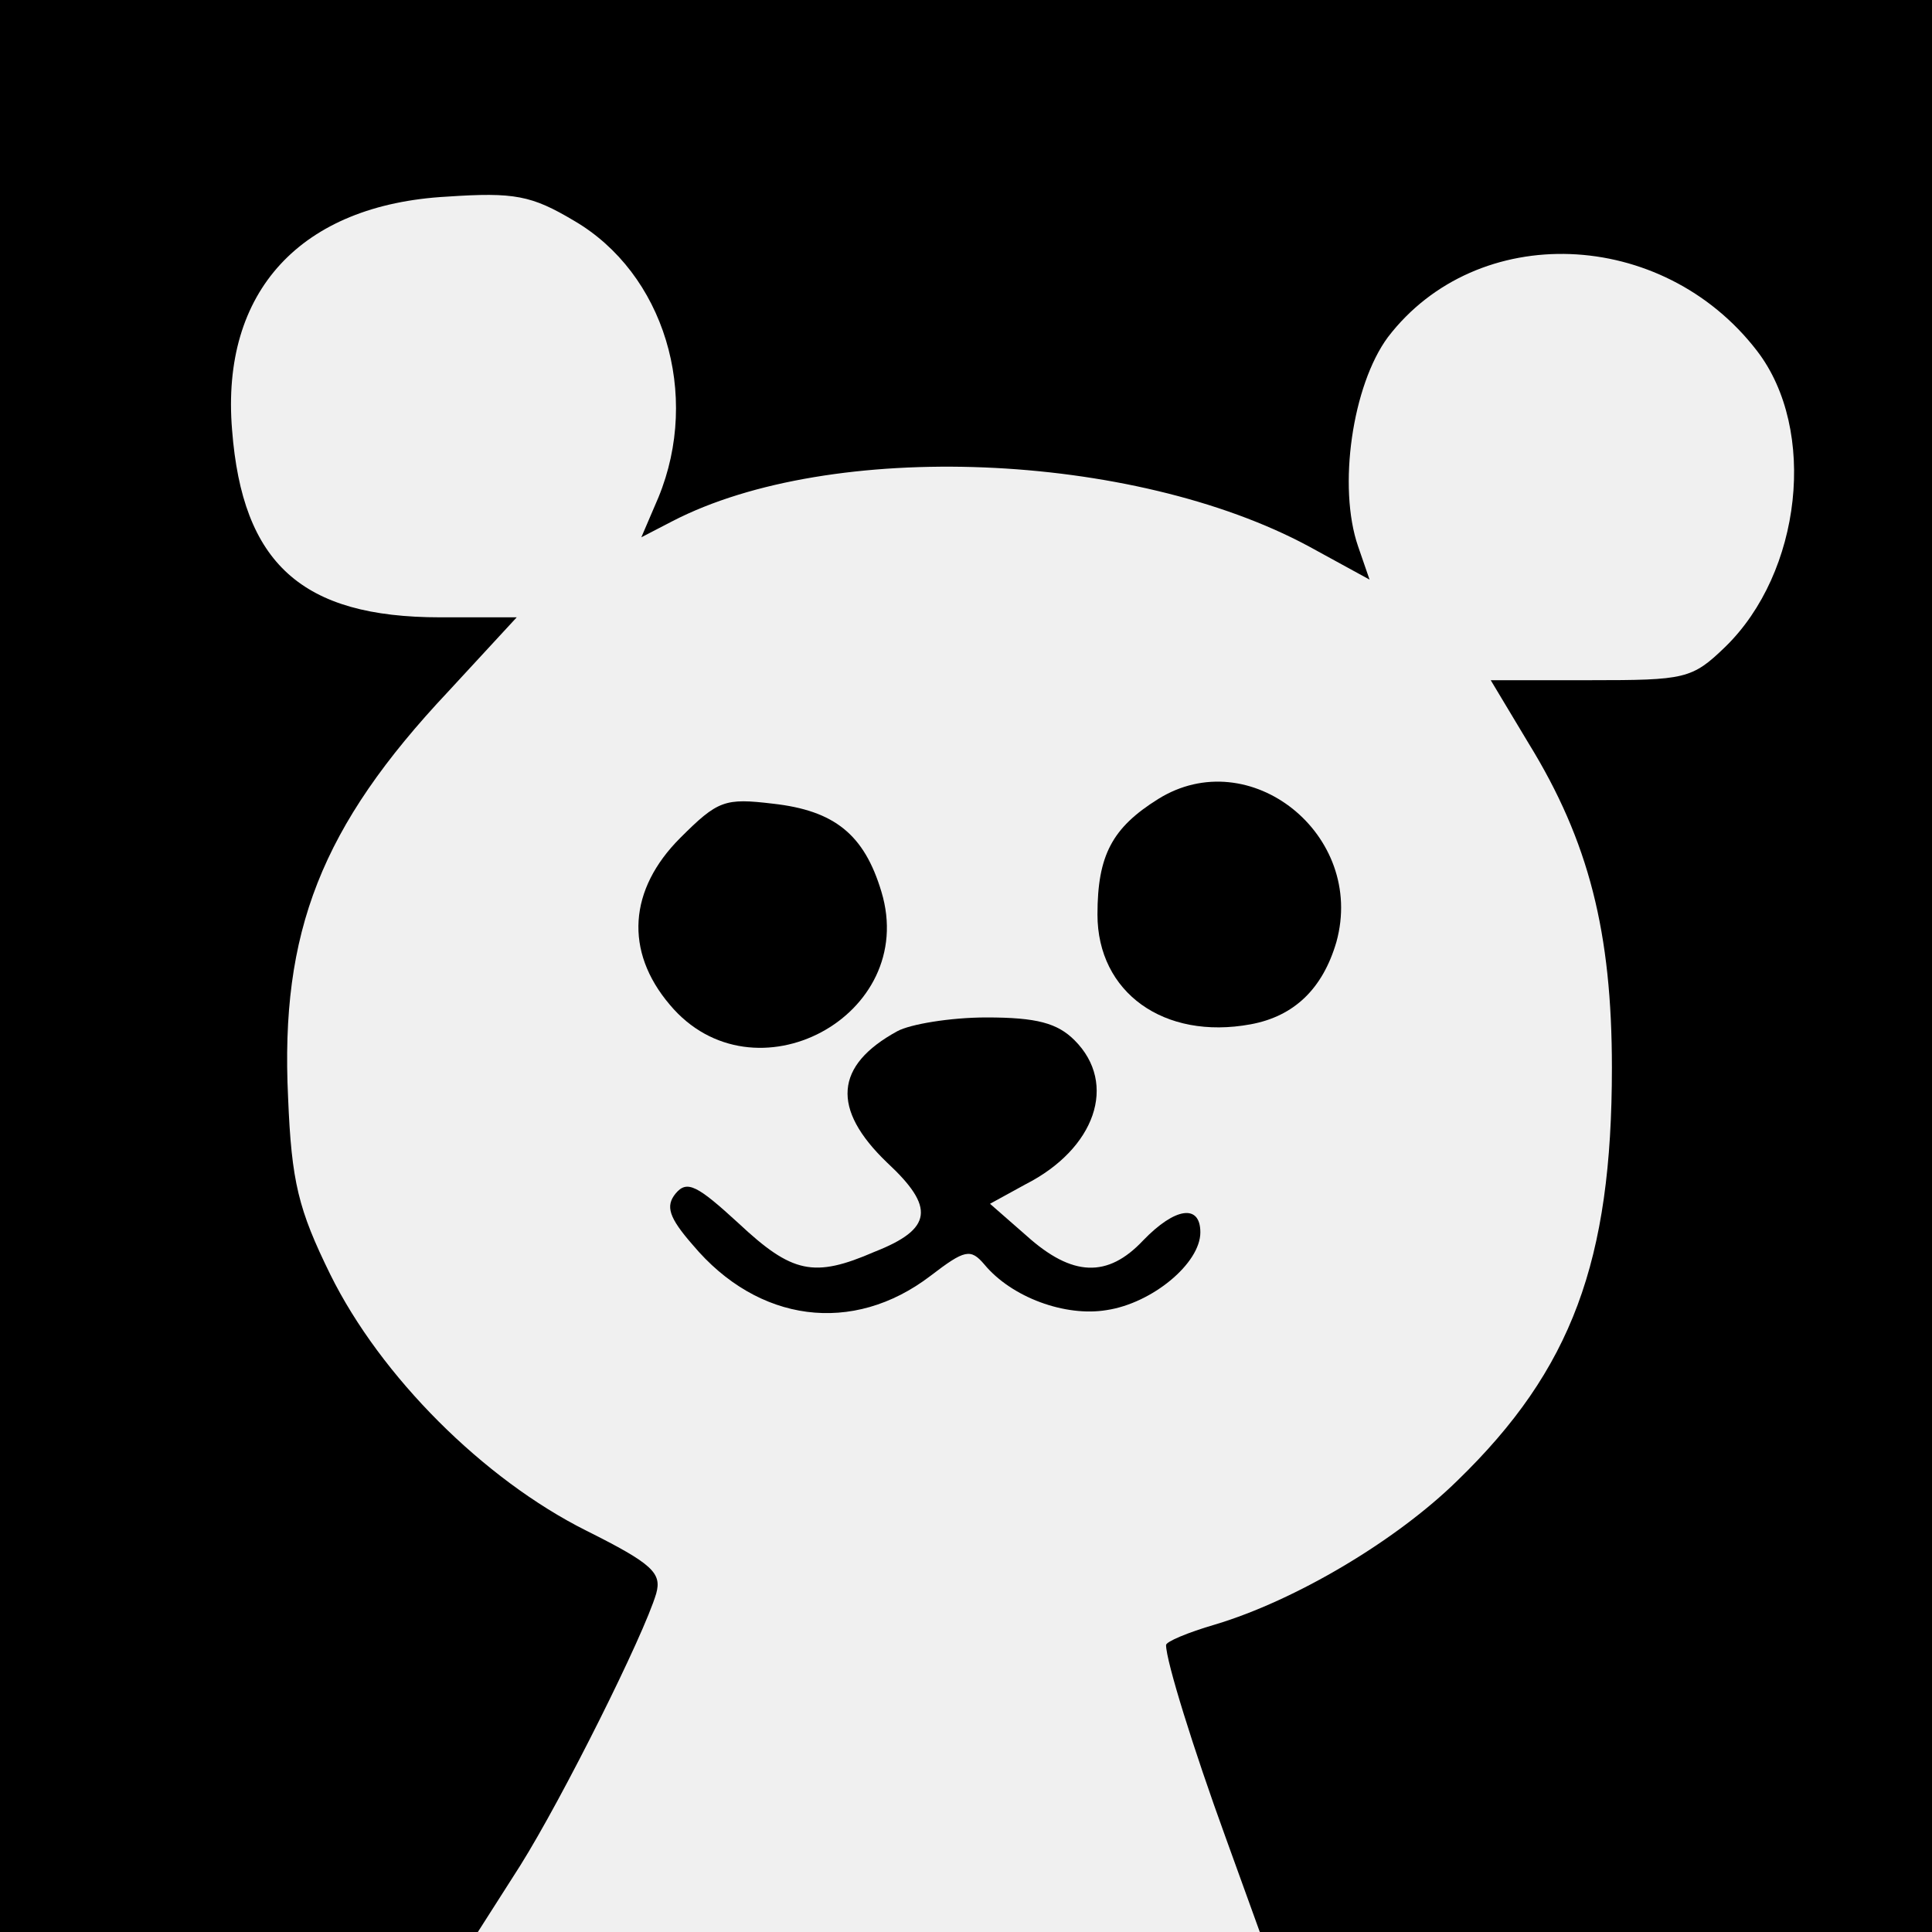
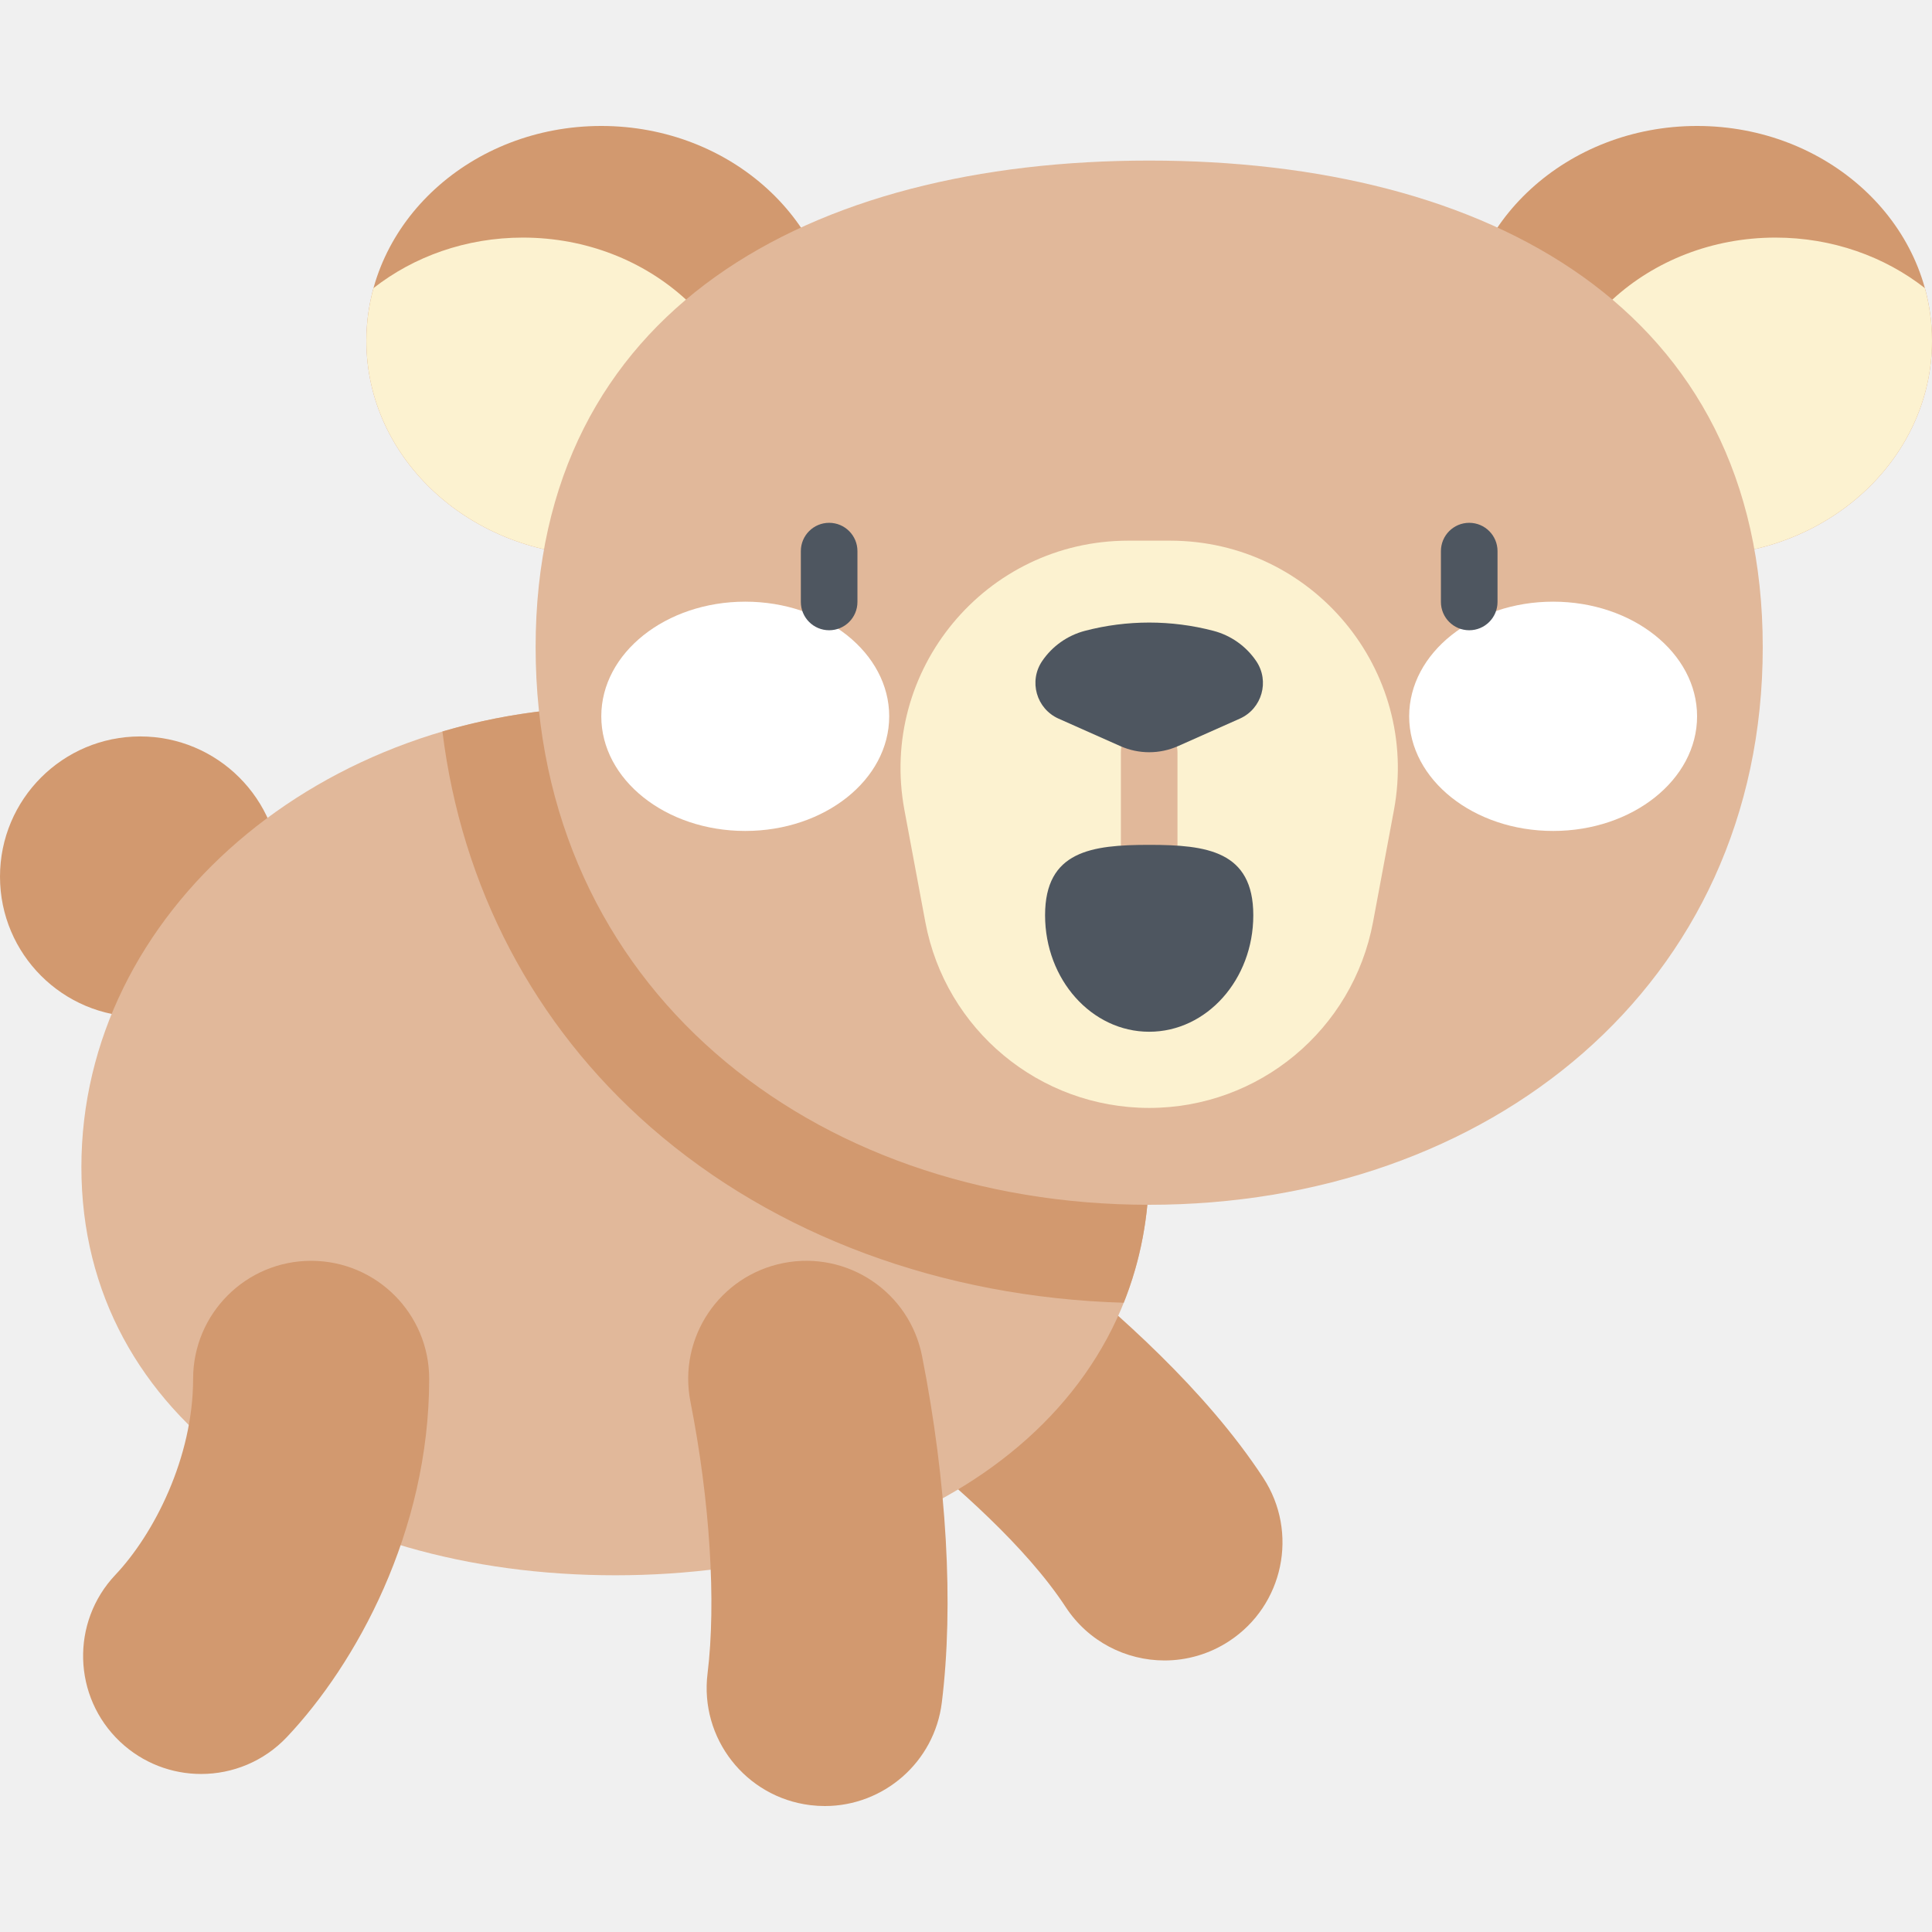
- <svg xmlns="http://www.w3.org/2000/svg" version="1.0" width="169pt" height="169pt" viewBox="0 0 169 169" preserveAspectRatio="xMidYMid meet">
-   <g transform="translate(0,169) scale(0.1,-0.1)" fill="#000000" stroke="none">
-     <path d="M0 845 l0 -845 209 0 209 0 37 58 c37 59 108 201 119 238 5 18 -3 26 -61 55 -90 45 -180 135 -224 224 -28 57 -34 81 -37 155 -7 145 29 237 140 355 l60 65 -67 0 c-121 0 -173 47 -182 164 -10 121 60 197 188 204 59 4 74 1 111 -21 79 -46 111 -152 74 -242 l-15 -35 27 14 c139 72 403 61 557 -22 l53 -29 -10 29 c-18 52 -5 141 26 183 78 102 240 96 323 -12 53 -69 39 -194 -28 -259 -29 -28 -35 -29 -118 -29 l-87 0 33 -55 c53 -86 73 -166 73 -284 0 -169 -35 -264 -135 -361 -54 -53 -142 -105 -212 -126 -24 -7 -43 -15 -43 -18 0 -14 24 -91 52 -168 l30 -83 294 0 294 0 0 845 0 845 -845 0 -845 0 0 -845z" />
-     <path d="M1013 991 c-40 -25 -53 -49 -53 -101 0 -68 58 -110 134 -96 38 7 63 31 75 72 26 94 -76 175 -156 125z" />
-     <path d="M595 957 c-45 -45 -49 -99 -9 -146 73 -87 218 -10 185 99 -15 50 -41 71 -95 77 -42 5 -48 3 -81 -30z" />
-     <path d="M785 788 c-55 -30 -58 -68 -9 -115 42 -39 40 -58 -11 -78 -53 -23 -72 -19 -119 25 -36 33 -45 38 -55 26 -9 -11 -6 -21 15 -45 57 -68 140 -79 208 -27 30 23 35 24 47 10 24 -29 71 -46 107 -40 40 6 82 41 82 68 0 25 -22 22 -50 -7 -31 -33 -62 -32 -102 4 l-32 28 31 17 c61 31 81 88 43 126 -15 15 -33 20 -77 20 -32 0 -67 -6 -78 -12z" />
+ <svg xmlns="http://www.w3.org/2000/svg" id="Capa_1" enable-background="new 0 0 512 512" height="512" viewBox="0 0 512 512" width="512">
+   <circle cx="37.156" cy="232.32" fill="#d2996f" r="37.156" />
+   <path d="m308.619 440.039c-10.197 0-20.191-4.977-26.195-14.143-10.615-16.204-29.352-32.36-42.521-43.102-13.388-10.92-15.388-30.624-4.468-44.011 10.919-13.386 30.625-15.388 44.011-4.467 16.386 13.365 39.947 33.846 55.31 57.299 9.467 14.451 5.426 33.84-9.025 43.307-5.286 3.461-11.234 5.117-17.112 5.117z" fill="#d2996f" />
+   <path d="m304.546 309.289c0-67.362-63.346-121.97-141.488-121.97s-141.488 54.607-141.488 121.97 63.346 108.177 141.488 108.177 141.488-40.815 141.488-108.177z" fill="#e1b89a" />
+   <path d="m304.546 309.289c0-67.362-63.346-121.97-141.488-121.97-16.033 0-31.442 2.303-45.81 6.539 5.077 41.14 24.216 77.785 55.168 104.839 32.888 28.747 77.199 45.141 125.382 46.543 4.376-10.927 6.748-22.942 6.748-35.951z" fill="#d2996f" />
+   <ellipse cx="159.347" cy="90.318" fill="#d2996f" rx="62.256" ry="56.936" />
+   <path d="m138.579 62.965c-15.118 0-28.94 5.045-39.592 13.379-1.234 4.472-1.896 9.152-1.896 13.974 0 31.445 27.873 56.936 62.256 56.936 13.942 0 26.813-4.193 37.19-11.273 1.937-5.439 2.997-11.24 2.997-17.271 0-30.787-27.29-55.745-60.955-55.745z" fill="#fcf2d0" />
+   <ellipse cx="449.744" cy="90.318" fill="#d2996f" rx="62.256" ry="56.936" />
+   <path d="m470.512 62.965c15.118 0 28.94 5.045 39.592 13.379 1.234 4.472 1.896 9.152 1.896 13.974 0 31.445-27.873 56.936-62.256 56.936-13.942 0-26.813-4.193-37.19-11.273-1.937-5.439-2.997-11.24-2.997-17.271.001-30.787 27.291-55.745 60.955-55.745z" fill="#fcf2d0" />
+   <path d="m467.146 171.506c0-89.802-72.799-128.952-162.6-128.952-89.802 0-162.6 39.151-162.6 128.952s72.799 147.776 162.6 147.776 162.6-57.975 162.6-147.776z" fill="#e1b89a" />
+   <path d="m304.546 293.612c29.06 0 53.994-20.71 59.327-49.277l5.531-29.627c6.931-37.127-21.558-71.426-59.327-71.426h-11.061c-37.769 0-66.257 34.299-59.327 71.426l5.53 29.627c5.333 28.566 30.267 49.277 59.327 49.277z" fill="#fcf2d0" />
+   <path d="m304.546 231.396c-4.143 0-7.5-3.358-7.5-7.5v-24.547c0-4.142 3.357-7.5 7.5-7.5s7.5 3.358 7.5 7.5v24.547c0 4.142-3.357 7.5-7.5 7.5z" fill="#e1b89a" />
+   <ellipse cx="197.498" cy="189.83" fill="#fff" rx="38.15" ry="30.381" />
+   <ellipse cx="411.594" cy="189.83" fill="#fff" rx="38.15" ry="30.381" />
+   <g fill="#4e5660">
+     <path d="m219.731 167.023c-4.143 0-7.5-3.358-7.5-7.5v-13.472c0-4.142 3.357-7.5 7.5-7.5s7.5 3.358 7.5 7.5v13.472c0 4.142-3.357 7.5-7.5 7.5z" />
+     <path d="m389.359 167.023c-4.143 0-7.5-3.358-7.5-7.5v-13.472c0-4.142 3.357-7.5 7.5-7.5s7.5 3.358 7.5 7.5v13.472c0 4.142-3.357 7.5-7.5 7.5z" />
+     <path d="m332.137 242.549c0-17.052-12.353-18.654-27.591-18.654s-27.591 1.602-27.591 18.654 12.353 30.875 27.591 30.875 27.591-13.823 27.591-30.875z" />
+     <path d="m321.566 167.175c-11.159-2.921-22.882-2.921-34.041 0-4.621 1.21-8.648 4.053-11.334 8.004-3.628 5.335-1.542 12.652 4.352 15.274l16.352 7.272c4.87 2.166 10.43 2.166 15.301 0l16.352-7.272c5.895-2.621 7.98-9.939 4.352-15.274-2.686-3.951-6.712-6.794-11.334-8.004z" />
  </g>
+   <path d="m53.299 470.122c-7.712 0-15.438-2.834-21.484-8.55-12.554-11.868-13.11-31.666-1.241-44.22 10.256-10.849 20.605-31.118 20.604-51.943-.001-17.275 14.004-31.281 31.279-31.281s31.281 14.003 31.282 31.28c.001 40.58-19.476 75.642-37.705 94.923-6.151 6.508-14.436 9.791-22.735 9.791z" fill="#d2996f" />
+   <path d="m218.591 478.619c-1.277 0-2.567-.078-3.867-.238-17.146-2.114-29.332-17.727-27.218-34.873 2.329-18.892.634-45.827-4.533-72.052-3.339-16.95 7.694-33.398 24.643-36.738 16.958-3.342 33.398 7.693 36.737 24.643 6.57 33.339 8.431 65.941 5.243 91.802-1.952 15.846-15.437 27.456-31.005 27.456z" fill="#d2996f" />
</svg>
